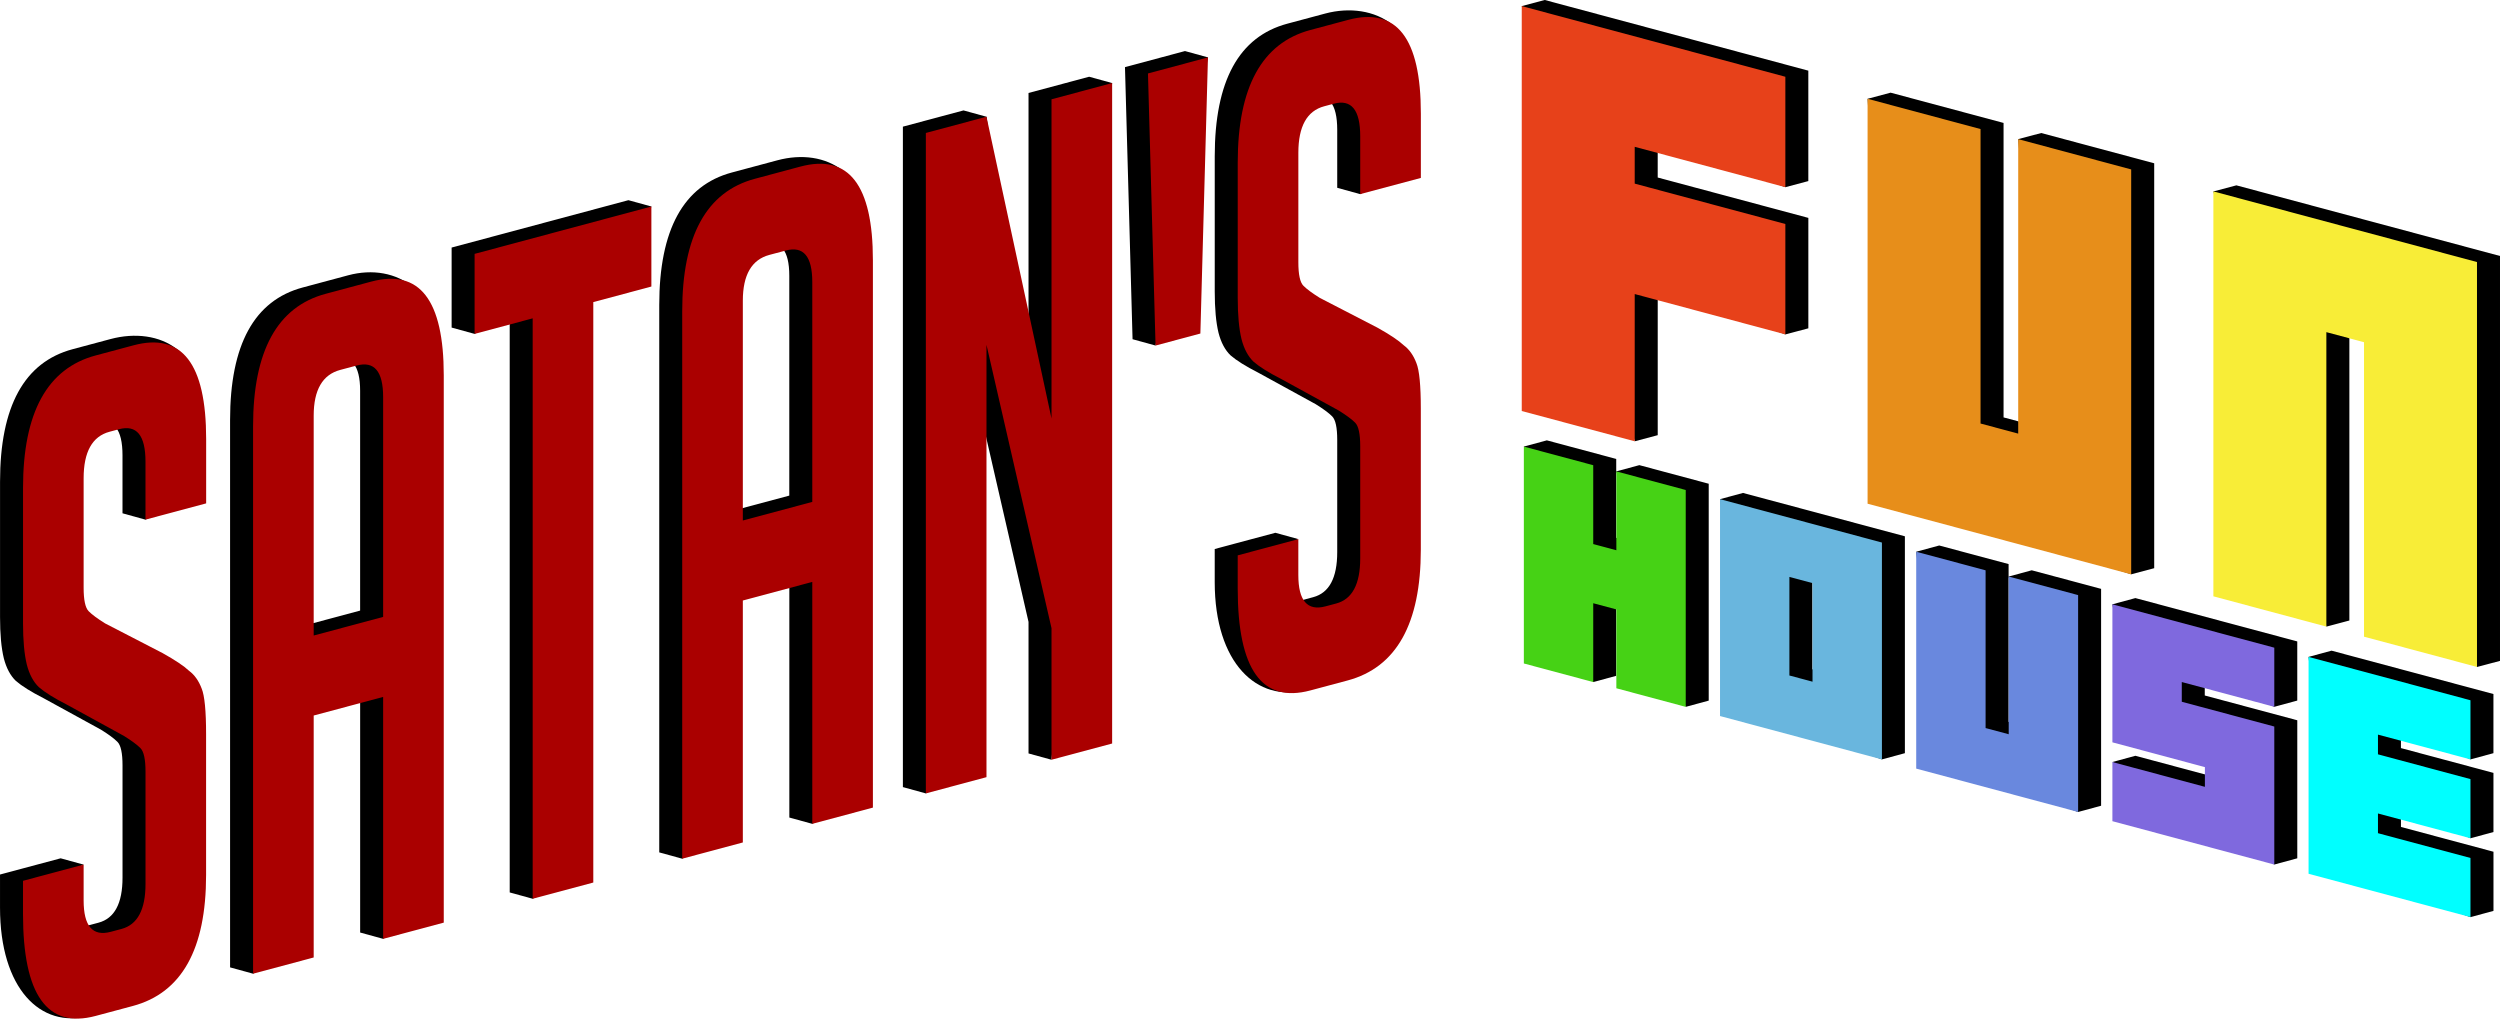
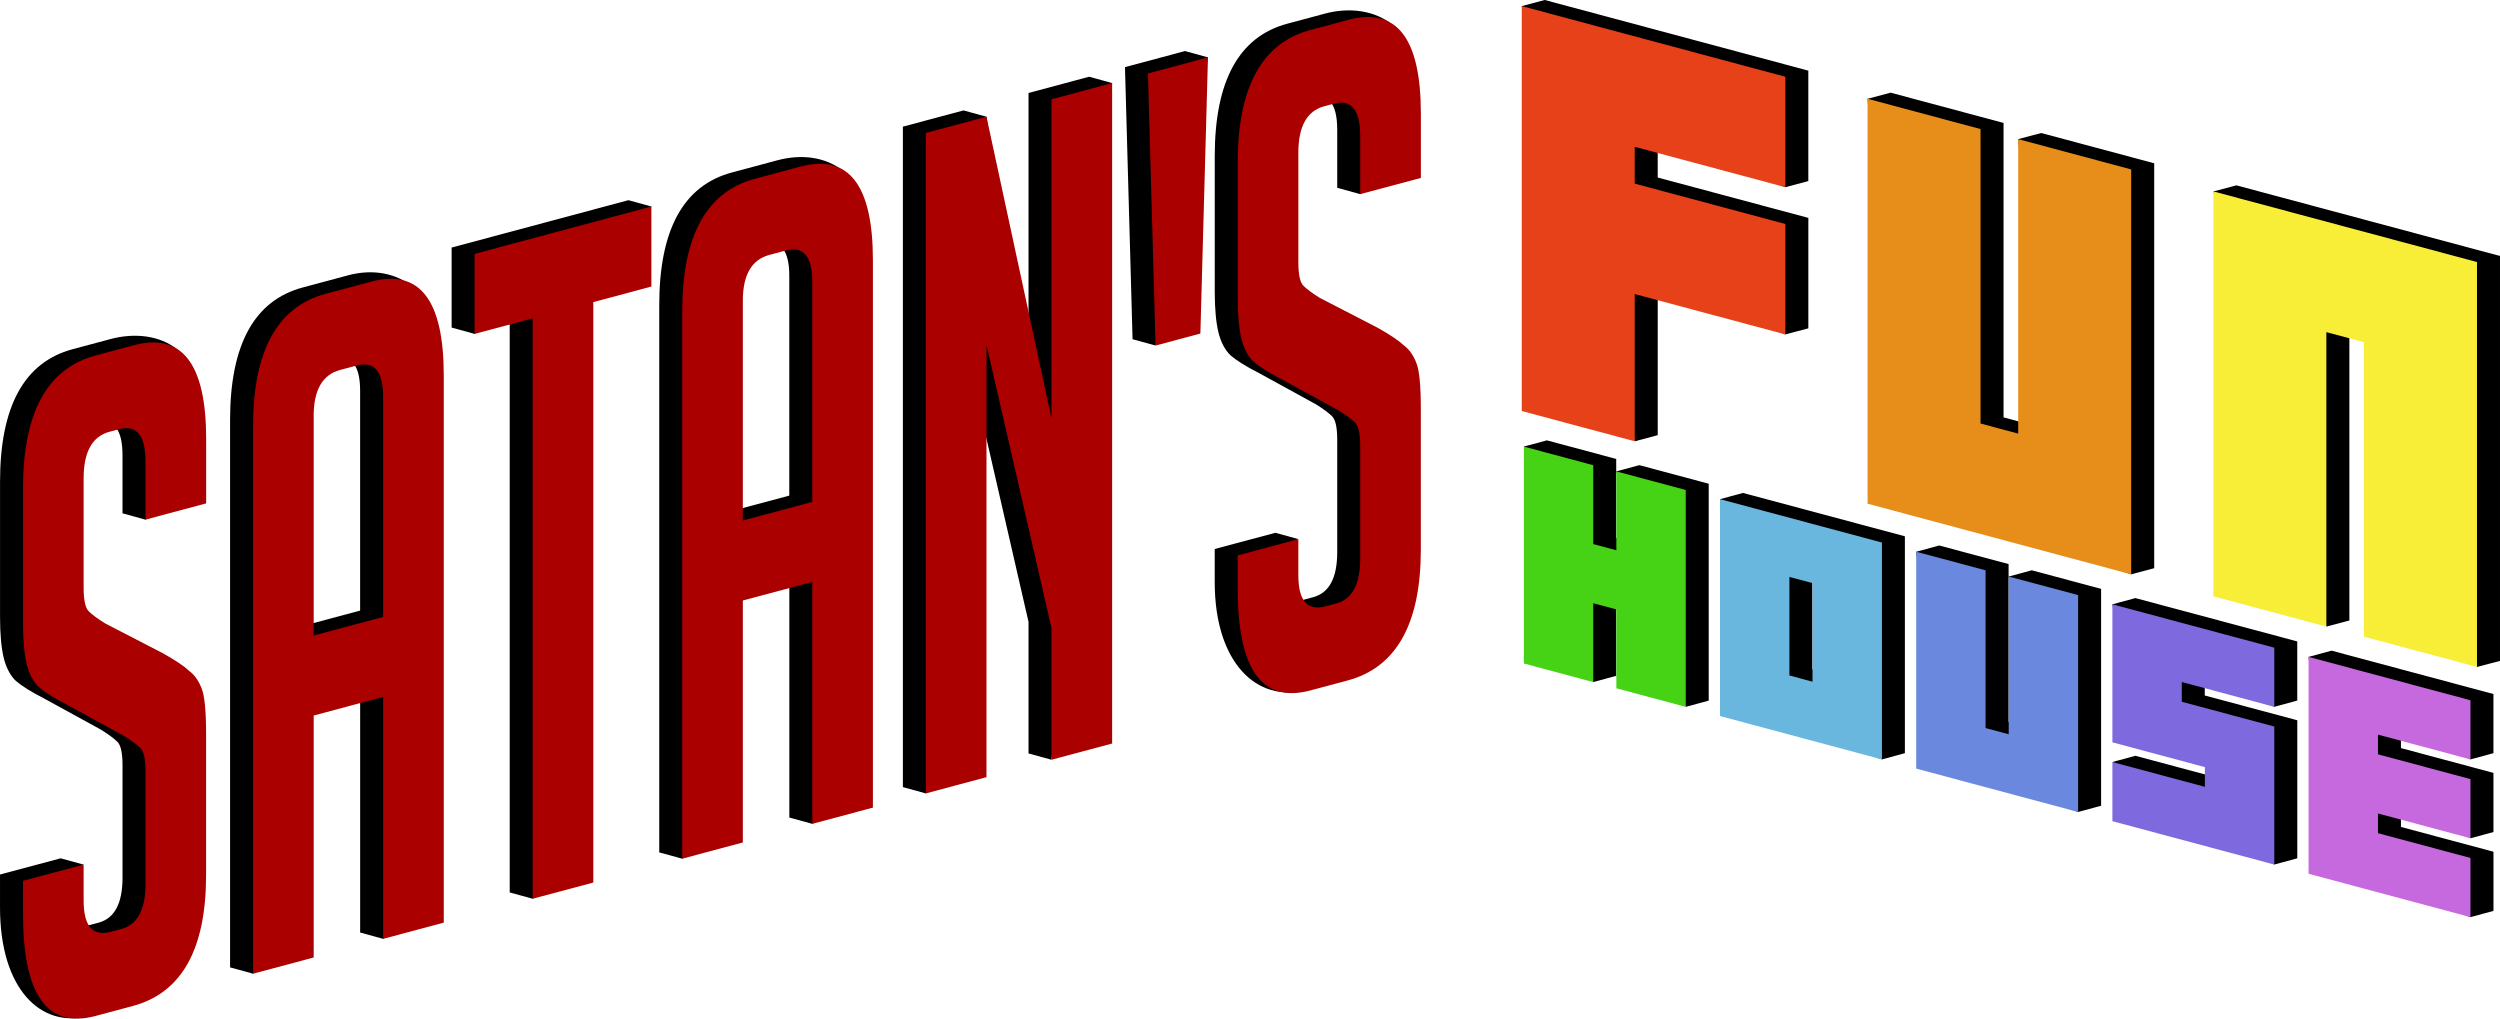
- <svg xmlns="http://www.w3.org/2000/svg" id="svg5803" version="1.1" viewBox="0 0 115.055 46.877" height="46.877mm" width="115.055mm">
+ <svg xmlns="http://www.w3.org/2000/svg" width="115.055mm" height="46.877mm" viewBox="0 0 115.055 46.877" version="1.1" id="svg5803">
  <defs id="defs5797" />
-   <g transform="translate(-0.6422645,-210.3093)" style="display:inline" id="layer1">
-     <path d="m 71.735,210.309 -1.058,0.281 5.199,20.028 1.058,-0.281 v -6.776 l 5.874,2.139 1.058,-0.281 v -5.082 l -6.933,-1.858 v -1.694 l 5.874,2.139 1.058,-0.281 v -5.082 z" style="font-style:normal;font-variant:normal;font-weight:normal;font-stretch:normal;font-size:23.989px;line-height:1.25;font-family:'04b_19';-inkscape-font-specification:'04b_19';letter-spacing:2.007px;word-spacing:0px;fill:#000000;fill-opacity:1;stroke:none;stroke-width:0.581" id="path11825" />
-     <path d="m 94.583,216.431 -1.058,0.281 1.058,13.271 -1.733,-0.464 v -13.552 l -5.199,-1.393 -1.058,0.281 1.058,18.353 11.074,3.532 1.058,-0.281 v -18.635 z" style="font-style:normal;font-variant:normal;font-weight:normal;font-stretch:normal;font-size:23.989px;line-height:1.25;font-family:'04b_19';-inkscape-font-specification:'04b_19';letter-spacing:2.007px;word-spacing:0px;fill:#000000;fill-opacity:1;stroke:none;stroke-width:0.581" id="path11827" />
-     <path d="m 108.765,238.866 v -13.552 l 1.733,0.464 4.141,15.227 1.058,-0.281 v -18.634 l -12.132,-3.251 -1.058,0.281 5.199,20.028 z" style="font-style:normal;font-variant:normal;font-weight:normal;font-stretch:normal;font-size:23.989px;line-height:1.25;font-family:'04b_19';-inkscape-font-specification:'04b_19';letter-spacing:2.007px;word-spacing:0px;fill:#000000;fill-opacity:1;stroke:none;stroke-width:0.581" id="path11829" />
-     <path d="m 76.088,231.716 -1.058,0.287 1.058,3.342 -1.064,-0.285 v -3.629 l -3.193,-0.856 -1.058,0.287 3.193,10.837 1.058,-0.287 v -3.629 l 1.064,0.285 2.135,4.772 1.058,-0.287 v -9.981 z" style="font-style:normal;font-variant:normal;font-weight:normal;font-stretch:normal;font-size:13.758px;line-height:1.25;font-family:'04b_19';-inkscape-font-specification:'04b_19';letter-spacing:0.463px;word-spacing:0px;fill:#000000;fill-opacity:1;stroke:none;stroke-width:0.287" id="path11832" />
-     <path d="m 80.859,232.995 -1.058,0.287 1.058,9.694 6.392,2.283 1.058,-0.287 v -9.981 z m 4.257,8.4 -1.064,-0.285 v -4.537 l 1.064,0.285 z" style="font-style:normal;font-variant:normal;font-weight:normal;font-stretch:normal;font-size:13.758px;line-height:1.25;font-family:'04b_19';-inkscape-font-specification:'04b_19';letter-spacing:0.463px;word-spacing:0px;fill:#000000;fill-opacity:1;stroke:none;stroke-width:0.287" id="path11834" />
-     <path d="m 94.146,236.555 -1.058,0.287 1.058,6.972 -1.064,-0.285 v -7.259 l -3.193,-0.856 -1.058,0.287 1.058,9.694 6.392,2.283 1.058,-0.287 v -9.981 z" style="font-style:normal;font-variant:normal;font-weight:normal;font-stretch:normal;font-size:13.758px;line-height:1.25;font-family:'04b_19';-inkscape-font-specification:'04b_19';letter-spacing:0.463px;word-spacing:0px;fill:#000000;fill-opacity:1;stroke:none;stroke-width:0.287" id="path11836" />
-     <path d="m 98.917,237.834 -1.058,0.287 1.058,6.064 4.257,1.141 v 0.907 l -4.257,-1.141 -1.058,0.287 7.451,4.718 1.058,-0.287 v -6.352 l -4.258,-1.141 v -0.907 l 3.199,1.428 1.058,-0.287 v -2.722 z" style="font-style:normal;font-variant:normal;font-weight:normal;font-stretch:normal;font-size:13.758px;line-height:1.25;font-family:'04b_19';-inkscape-font-specification:'04b_19';letter-spacing:0.463px;word-spacing:0px;fill:#000000;fill-opacity:1;stroke:none;stroke-width:0.287" id="path11838" />
-     <path d="m 115.397,252.23 v -2.722 l -4.258,-1.141 v -0.907 l 3.199,1.428 1.058,-0.287 v -2.722 l -4.258,-1.141 v -0.907 l 3.199,1.428 1.058,-0.287 v -2.722 l -7.451,-1.996 -1.058,0.287 1.058,9.694 6.392,2.283 z" style="font-style:normal;font-variant:normal;font-weight:normal;font-stretch:normal;font-size:13.758px;line-height:1.25;font-family:'04b_19';-inkscape-font-specification:'04b_19';letter-spacing:0.463px;word-spacing:0px;fill:#000000;fill-opacity:1;stroke:none;stroke-width:0.287" id="path11840" />
-     <path d="m 6.28,233.932 v -2.667 c 0,-1.214 -0.407,-1.711 -1.22,-1.493 l -0.436,0.117 c -0.794,0.213 -1.191,0.926 -1.191,2.14 v 5.038 c 0,0.564 0.077,0.925 0.232,1.081 0.155,0.156 0.407,0.343 0.756,0.56 l 2.644,1.366 c 0.581,0.324 0.988,0.596 1.22,0.816 0.252,0.187 0.446,0.459 0.581,0.818 0.136,0.331 0.203,1.032 0.203,2.104 v 6.477 c 0,3.415 -0.371,5.713 -2.618,6.315 l -1.714,0.459 c -2.228,0.597 -4.094,-1.257 -4.094,-4.982 v -1.524 l 2.79,-0.747 1.058,0.291 -1.058,0.535 v 0.826 c 0,1.185 0.417,1.666 1.25,1.443 l 0.494,-0.132 c 0.736,-0.197 1.104,-0.889 1.104,-2.074 v -5.165 c 0,-0.564 -0.077,-0.925 -0.232,-1.081 -0.155,-0.156 -0.407,-0.343 -0.756,-0.56 l -2.644,-1.45 c -0.581,-0.296 -1.007,-0.563 -1.279,-0.8 -0.252,-0.243 -0.436,-0.589 -0.552,-1.037 -0.116,-0.477 -0.174,-1.11 -0.174,-1.901 v -6.223 c 0,-3.471 1.114,-5.505 3.342,-6.102 l 1.744,-0.467 c 2.228,-0.597 4.614,0.537 3.97,3.948 l -0.628,3.327 -1.731,1.038 z" style="font-style:normal;font-variant:normal;font-weight:normal;font-stretch:normal;font-size:medium;line-height:1.25;font-family:BigNoodleTitling;-inkscape-font-specification:BigNoodleTitling;letter-spacing:0px;word-spacing:0px;fill:#000000;fill-opacity:1;stroke:none;stroke-width:0.877" id="path11843" />
-     <path d="m 14.02,254.083 -1.731,1.038 -1.058,-0.291 v -25.188 c 0,-3.471 1.114,-5.505 3.342,-6.102 l 2.092,-0.561 c 2.228,-0.597 4.414,0.727 4.284,4.196 l -0.943,25.304 -1.731,1.038 -1.058,-0.291 v -11.134 l -3.196,0.856 z m 3.196,-15.673 v -10.118 c 0,-1.185 -0.407,-1.669 -1.22,-1.451 l -0.756,0.202 c -0.814,0.218 -1.22,0.92 -1.22,2.105 v 10.118 z" style="font-style:normal;font-variant:normal;font-weight:normal;font-stretch:normal;font-size:medium;line-height:1.25;font-family:BigNoodleTitling;-inkscape-font-specification:BigNoodleTitling;letter-spacing:0px;word-spacing:0px;fill:#000000;fill-opacity:1;stroke:none;stroke-width:0.877" id="path11845" />
-     <path d="m 26.889,223.922 v 26.712 l -1.731,1.038 -1.058,-0.291 v -26.712 l -1.615,1.007 -1.058,-0.291 v -3.683 l 8.136,-2.18 1.058,0.291 -1.058,3.392 z" style="font-style:normal;font-variant:normal;font-weight:normal;font-stretch:normal;font-size:medium;line-height:1.25;font-family:BigNoodleTitling;-inkscape-font-specification:BigNoodleTitling;letter-spacing:0px;word-spacing:0px;fill:#000000;fill-opacity:1;stroke:none;stroke-width:0.877" id="path11847" />
-     <path d="m 33.771,248.791 -1.731,1.038 -1.058,-0.291 v -25.188 c 0,-3.471 1.114,-5.505 3.342,-6.102 l 2.092,-0.561 c 2.228,-0.597 4.431,0.562 4.301,4.031 l -0.959,25.469 -1.731,1.038 -1.058,-0.291 v -11.134 l -3.196,0.856 z m 3.196,-15.673 v -10.118 c 0,-1.185 -0.407,-1.669 -1.22,-1.451 l -0.756,0.202 c -0.814,0.218 -1.22,0.92 -1.22,2.105 v 10.118 z" style="font-style:normal;font-variant:normal;font-weight:normal;font-stretch:normal;font-size:medium;line-height:1.25;font-family:BigNoodleTitling;-inkscape-font-specification:BigNoodleTitling;letter-spacing:0px;word-spacing:0px;fill:#000000;fill-opacity:1;stroke:none;stroke-width:0.877" id="path11849" />
-     <path d="m 47.977,229.278 v -14.69 l 2.79,-0.747 1.058,0.291 -2.79,31.143 -1.058,-0.291 v -6.054 l -2.993,-13.041 v 19.897 l -1.731,1.038 -1.058,-0.291 v -30.395 l 2.79,-0.747 1.058,0.291 z" style="font-style:normal;font-variant:normal;font-weight:normal;font-stretch:normal;font-size:medium;line-height:1.25;font-family:BigNoodleTitling;-inkscape-font-specification:BigNoodleTitling;letter-spacing:0px;word-spacing:0px;fill:#000000;fill-opacity:1;stroke:none;stroke-width:0.877" id="path11851" />
-     <path d="m 52.416,213.399 2.761,-0.74 1.058,0.291 -2.412,13.262 -1.058,-0.291 z" style="font-style:normal;font-variant:normal;font-weight:normal;font-stretch:normal;font-size:medium;line-height:1.25;font-family:BigNoodleTitling;-inkscape-font-specification:BigNoodleTitling;letter-spacing:0px;word-spacing:0px;fill:#000000;fill-opacity:1;stroke:none;stroke-width:0.877" id="path11853" />
-     <path d="m 62.184,218.952 v -2.667 c 0,-1.214 -0.407,-1.711 -1.22,-1.493 l -0.436,0.117 c -0.794,0.213 -1.191,0.926 -1.191,2.14 v 5.038 c 0,0.564 0.077,0.925 0.232,1.081 0.155,0.156 0.407,0.343 0.756,0.56 l 2.644,1.366 c 0.581,0.324 0.988,0.596 1.22,0.816 0.252,0.187 0.446,0.459 0.581,0.818 0.136,0.331 0.203,1.032 0.203,2.104 v 6.477 c 0,3.415 -0.282,5.692 -2.529,6.294 l -1.714,0.459 C 58.502,242.658 56.546,240.825 56.546,237.1 v -1.524 l 2.79,-0.747 1.058,0.291 -1.058,0.535 v 0.826 c 0,1.185 0.417,1.666 1.25,1.443 l 0.494,-0.132 c 0.736,-0.197 1.104,-0.889 1.104,-2.074 v -5.165 c 0,-0.564 -0.077,-0.925 -0.232,-1.081 -0.155,-0.156 -0.407,-0.343 -0.756,-0.56 l -2.644,-1.45 c -0.581,-0.296 -1.007,-0.563 -1.279,-0.8 -0.252,-0.243 -0.436,-0.589 -0.552,-1.037 -0.116,-0.477 -0.174,-1.11 -0.174,-1.901 v -6.223 c 0,-3.471 1.114,-5.505 3.342,-6.102 l 1.744,-0.467 c 2.228,-0.597 4.683,0.628 3.997,4.031 l -0.655,3.244 -1.731,1.038 z" style="font-style:normal;font-variant:normal;font-weight:normal;font-stretch:normal;font-size:medium;line-height:1.25;font-family:BigNoodleTitling;-inkscape-font-specification:BigNoodleTitling;letter-spacing:0px;word-spacing:0px;fill:#000000;fill-opacity:1;stroke:none;stroke-width:0.877" id="path11855" />
-     <path d="m 70.676,210.59 v 18.635 l 5.199,1.393 v -6.776 l 6.933,1.858 v -5.082 l -6.933,-1.858 v -1.694 l 6.933,1.858 v -5.082 z" style="font-style:normal;font-variant:normal;font-weight:normal;font-stretch:normal;font-size:23.989px;line-height:1.25;font-family:'04b_19';-inkscape-font-specification:'04b_19';letter-spacing:2.007px;word-spacing:0px;fill:#e7411a;fill-opacity:1;stroke:none;stroke-width:0.581" id="path11858" />
-     <path d="m 93.524,216.713 v 13.552 l -1.733,-0.464 v -13.552 l -5.199,-1.393 v 18.635 l 12.132,3.251 v -18.635 z" style="font-style:normal;font-variant:normal;font-weight:normal;font-stretch:normal;font-size:23.989px;line-height:1.25;font-family:'04b_19';-inkscape-font-specification:'04b_19';letter-spacing:2.007px;word-spacing:0px;fill:#e78e1a;fill-opacity:1;stroke:none;stroke-width:0.581" id="path11860" />
-     <path d="m 107.706,239.147 v -13.552 l 1.733,0.464 v 13.552 l 5.199,1.393 v -18.635 l -12.132,-3.251 v 18.635 z" style="font-style:normal;font-variant:normal;font-weight:normal;font-stretch:normal;font-size:23.989px;line-height:1.25;font-family:'04b_19';-inkscape-font-specification:'04b_19';letter-spacing:2.007px;word-spacing:0px;fill:#f8ed37;fill-opacity:1;stroke:none;stroke-width:0.581" id="path11862" />
-     <path d="m 75.03,232.004 v 3.629 l -1.064,-0.285 v -3.629 l -3.193,-0.856 v 9.981 l 3.193,0.856 v -3.629 l 1.064,0.285 v 3.629 l 3.193,0.856 v -9.981 z" style="font-style:normal;font-variant:normal;font-weight:normal;font-stretch:normal;font-size:13.758px;line-height:1.25;font-family:'04b_19';-inkscape-font-specification:'04b_19';letter-spacing:0.463px;word-spacing:0px;fill:#46d215;fill-opacity:1;stroke:none;stroke-width:0.287" id="path11865" />
-     <path d="m 79.801,233.282 v 9.981 l 7.451,1.996 v -9.981 z m 4.257,8.4 -1.064,-0.285 v -4.537 l 1.064,0.285 z" style="font-style:normal;font-variant:normal;font-weight:normal;font-stretch:normal;font-size:13.758px;line-height:1.25;font-family:'04b_19';-inkscape-font-specification:'04b_19';letter-spacing:0.463px;word-spacing:0px;fill:#69b6de;fill-opacity:1;stroke:none;stroke-width:0.287" id="path11867" />
-     <path d="m 93.087,236.842 v 7.259 l -1.064,-0.285 v -7.259 l -3.193,-0.856 v 9.981 l 7.451,1.996 v -9.981 z" style="font-style:normal;font-variant:normal;font-weight:normal;font-stretch:normal;font-size:13.758px;line-height:1.25;font-family:'04b_19';-inkscape-font-specification:'04b_19';letter-spacing:0.463px;word-spacing:0px;fill:#6988de;fill-opacity:1;stroke:none;stroke-width:0.287" id="path11869" />
-     <path d="m 97.859,238.121 v 6.352 l 4.257,1.141 v 0.907 l -4.257,-1.141 v 2.722 l 7.451,1.996 v -6.352 l -4.258,-1.141 v -0.907 l 4.258,1.141 v -2.722 z" style="font-style:normal;font-variant:normal;font-weight:normal;font-stretch:normal;font-size:13.758px;line-height:1.25;font-family:'04b_19';-inkscape-font-specification:'04b_19';letter-spacing:0.463px;word-spacing:0px;fill:#7f69de;fill-opacity:1;stroke:none;stroke-width:0.287" id="path11871" />
-     <path d="m 114.338,252.517 v -2.722 l -4.257,-1.141 v -0.907 l 4.257,1.141 v -2.722 l -4.257,-1.141 v -0.907 l 4.257,1.141 v -2.722 l -7.451,-1.996 v 9.981 z" style="font-style:normal;font-variant:normal;font-weight:normal;font-stretch:normal;font-size:13.758px;line-height:1.25;font-family:'04b_19';-inkscape-font-specification:'04b_19';letter-spacing:0.463px;word-spacing:0px;fill:#00ffff;fill-opacity:1;stroke:none;stroke-width:0.287" id="path11873" />
-     <path d="m 7.338,234.223 v -2.667 q 0,-1.82 -1.22,-1.493 l -0.436,0.117 q -1.191,0.319 -1.191,2.14 v 5.038 q 0,0.847 0.232,1.081 0.232,0.234 0.756,0.56 l 2.644,1.366 q 0.872,0.486 1.22,0.816 0.378,0.28 0.581,0.818 0.203,0.496 0.203,2.104 v 6.477 q 0,5.122 -3.371,6.026 l -1.714,0.459 Q 1.701,257.958 1.701,252.37 v -1.524 l 2.79,-0.747 v 1.651 q 0,1.778 1.25,1.443 l 0.494,-0.132 q 1.104,-0.296 1.104,-2.074 V 245.822 q 0,-0.847 -0.232,-1.081 -0.232,-0.234 -0.756,-0.56 l -2.644,-1.45 q -0.872,-0.444 -1.279,-0.8 -0.378,-0.364 -0.552,-1.037 -0.174,-0.715 -0.174,-1.901 v -6.223 q 0,-5.207 3.342,-6.102 l 1.744,-0.467 q 3.342,-0.895 3.342,4.312 v 2.963 z" style="font-style:normal;font-variant:normal;font-weight:normal;font-stretch:normal;font-size:medium;line-height:1.25;font-family:BigNoodleTitling;-inkscape-font-specification:BigNoodleTitling;letter-spacing:0px;word-spacing:0px;fill:#aa0000;fill-opacity:1;stroke:none;stroke-width:0.877" id="path11876" />
-     <path d="m 15.079,254.374 -2.79,0.747 v -25.188 q 0,-5.207 3.342,-6.102 l 2.092,-0.561 q 3.342,-0.895 3.342,4.312 v 25.188 l -2.79,0.747 v -11.134 l -3.196,0.856 z m 3.196,-15.673 v -10.118 q 0,-1.778 -1.22,-1.451 l -0.756,0.202 q -1.22,0.327 -1.22,2.105 v 10.118 z" style="font-style:normal;font-variant:normal;font-weight:normal;font-stretch:normal;font-size:medium;line-height:1.25;font-family:BigNoodleTitling;-inkscape-font-specification:BigNoodleTitling;letter-spacing:0px;word-spacing:0px;fill:#aa0000;fill-opacity:1;stroke:none;stroke-width:0.877" id="path11878" />
-     <path d="m 27.947,224.213 v 26.712 l -2.79,0.747 v -26.712 l -2.673,0.716 v -3.683 l 8.136,-2.18 v 3.683 z" style="font-style:normal;font-variant:normal;font-weight:normal;font-stretch:normal;font-size:medium;line-height:1.25;font-family:BigNoodleTitling;-inkscape-font-specification:BigNoodleTitling;letter-spacing:0px;word-spacing:0px;fill:#aa0000;fill-opacity:1;stroke:none;stroke-width:0.877" id="path11880" />
-     <path d="m 34.829,249.081 -2.79,0.747 v -25.188 q 0,-5.207 3.342,-6.102 l 2.092,-0.561 q 3.342,-0.895 3.342,4.312 v 25.188 l -2.79,0.747 v -11.134 l -3.196,0.856 z m 3.196,-15.673 v -10.118 q 0,-1.778 -1.22,-1.451 l -0.756,0.202 q -1.22,0.327 -1.22,2.105 v 10.118 z" style="font-style:normal;font-variant:normal;font-weight:normal;font-stretch:normal;font-size:medium;line-height:1.25;font-family:BigNoodleTitling;-inkscape-font-specification:BigNoodleTitling;letter-spacing:0px;word-spacing:0px;fill:#aa0000;fill-opacity:1;stroke:none;stroke-width:0.877" id="path11882" />
-     <path d="m 49.035,229.569 v -14.69 l 2.79,-0.747 v 30.395 l -2.79,0.747 v -6.054 l -2.993,-13.041 v 19.897 l -2.79,0.747 v -30.395 l 2.79,-0.747 z" style="font-style:normal;font-variant:normal;font-weight:normal;font-stretch:normal;font-size:medium;line-height:1.25;font-family:BigNoodleTitling;-inkscape-font-specification:BigNoodleTitling;letter-spacing:0px;word-spacing:0px;fill:#aa0000;fill-opacity:1;stroke:none;stroke-width:0.877" id="path11884" />
-     <path d="m 53.474,213.69 2.761,-0.74 -0.349,12.709 -2.063,0.553 z" style="font-style:normal;font-variant:normal;font-weight:normal;font-stretch:normal;font-size:medium;line-height:1.25;font-family:BigNoodleTitling;-inkscape-font-specification:BigNoodleTitling;letter-spacing:0px;word-spacing:0px;fill:#aa0000;fill-opacity:1;stroke:none;stroke-width:0.877" id="path11886" />
-     <path d="m 63.242,219.243 v -2.667 q 0,-1.82 -1.22,-1.493 l -0.436,0.117 q -1.191,0.319 -1.191,2.14 v 5.038 q 0,0.847 0.232,1.081 0.232,0.234 0.756,0.56 l 2.644,1.366 q 0.872,0.486 1.22,0.816 0.378,0.28 0.581,0.818 0.203,0.496 0.203,2.104 v 6.477 q 0,5.122 -3.371,6.026 l -1.714,0.459 q -3.342,0.895 -3.342,-4.693 v -1.524 l 2.79,-0.747 v 1.651 q 0,1.778 1.25,1.443 l 0.494,-0.132 q 1.104,-0.296 1.104,-2.074 v -5.165 q 0,-0.847 -0.232,-1.081 -0.232,-0.234 -0.756,-0.56 l -2.644,-1.45 q -0.872,-0.444 -1.279,-0.8 -0.378,-0.364 -0.552,-1.037 -0.174,-0.715 -0.174,-1.901 v -6.223 q 0,-5.207 3.342,-6.102 l 1.744,-0.467 q 3.342,-0.895 3.342,4.312 v 2.963 z" style="font-style:normal;font-variant:normal;font-weight:normal;font-stretch:normal;font-size:medium;line-height:1.25;font-family:BigNoodleTitling;-inkscape-font-specification:BigNoodleTitling;letter-spacing:0px;word-spacing:0px;fill:#aa0000;fill-opacity:1;stroke:none;stroke-width:0.877" id="path11888" />
+   <g id="layer1" style="display:inline" transform="translate(-0.6422645,-210.3093)">
+     <path id="path11825" style="font-style:normal;font-variant:normal;font-weight:normal;font-stretch:normal;font-size:23.989px;line-height:1.25;font-family:'04b_19';-inkscape-font-specification:'04b_19';letter-spacing:2.007px;word-spacing:0px;fill:#000000;fill-opacity:1;stroke:none;stroke-width:0.581" d="m 71.735,210.309 -1.058,0.281 5.199,20.028 1.058,-0.281 v -6.776 l 5.874,2.139 1.058,-0.281 v -5.082 l -6.933,-1.858 v -1.694 l 5.874,2.139 1.058,-0.281 v -5.082 z" />
+     <path id="path11827" style="font-style:normal;font-variant:normal;font-weight:normal;font-stretch:normal;font-size:23.989px;line-height:1.25;font-family:'04b_19';-inkscape-font-specification:'04b_19';letter-spacing:2.007px;word-spacing:0px;fill:#000000;fill-opacity:1;stroke:none;stroke-width:0.581" d="m 94.583,216.431 -1.058,0.281 1.058,13.271 -1.733,-0.464 v -13.552 l -5.199,-1.393 -1.058,0.281 1.058,18.353 11.074,3.532 1.058,-0.281 v -18.635 z" />
+     <path id="path11829" style="font-style:normal;font-variant:normal;font-weight:normal;font-stretch:normal;font-size:23.989px;line-height:1.25;font-family:'04b_19';-inkscape-font-specification:'04b_19';letter-spacing:2.007px;word-spacing:0px;fill:#000000;fill-opacity:1;stroke:none;stroke-width:0.581" d="m 108.765,238.866 v -13.552 l 1.733,0.464 4.141,15.227 1.058,-0.281 v -18.634 l -12.132,-3.251 -1.058,0.281 5.199,20.028 z" />
+     <path id="path11832" style="font-style:normal;font-variant:normal;font-weight:normal;font-stretch:normal;font-size:13.758px;line-height:1.25;font-family:'04b_19';-inkscape-font-specification:'04b_19';letter-spacing:0.463px;word-spacing:0px;fill:#000000;fill-opacity:1;stroke:none;stroke-width:0.287" d="m 76.088,231.716 -1.058,0.287 1.058,3.342 -1.064,-0.285 v -3.629 l -3.193,-0.856 -1.058,0.287 3.193,10.837 1.058,-0.287 v -3.629 l 1.064,0.285 2.135,4.772 1.058,-0.287 v -9.981 z" />
+     <path id="path11834" style="font-style:normal;font-variant:normal;font-weight:normal;font-stretch:normal;font-size:13.758px;line-height:1.25;font-family:'04b_19';-inkscape-font-specification:'04b_19';letter-spacing:0.463px;word-spacing:0px;fill:#000000;fill-opacity:1;stroke:none;stroke-width:0.287" d="m 80.859,232.995 -1.058,0.287 1.058,9.694 6.392,2.283 1.058,-0.287 v -9.981 z m 4.257,8.4 -1.064,-0.285 v -4.537 l 1.064,0.285 z" />
+     <path id="path11836" style="font-style:normal;font-variant:normal;font-weight:normal;font-stretch:normal;font-size:13.758px;line-height:1.25;font-family:'04b_19';-inkscape-font-specification:'04b_19';letter-spacing:0.463px;word-spacing:0px;fill:#000000;fill-opacity:1;stroke:none;stroke-width:0.287" d="m 94.146,236.555 -1.058,0.287 1.058,6.972 -1.064,-0.285 v -7.259 l -3.193,-0.856 -1.058,0.287 1.058,9.694 6.392,2.283 1.058,-0.287 v -9.981 z" />
+     <path id="path11838" style="font-style:normal;font-variant:normal;font-weight:normal;font-stretch:normal;font-size:13.758px;line-height:1.25;font-family:'04b_19';-inkscape-font-specification:'04b_19';letter-spacing:0.463px;word-spacing:0px;fill:#000000;fill-opacity:1;stroke:none;stroke-width:0.287" d="m 98.917,237.834 -1.058,0.287 1.058,6.064 4.257,1.141 v 0.907 l -4.257,-1.141 -1.058,0.287 7.451,4.718 1.058,-0.287 v -6.352 l -4.258,-1.141 v -0.907 l 3.199,1.428 1.058,-0.287 v -2.722 z" />
+     <path id="path11840" style="font-style:normal;font-variant:normal;font-weight:normal;font-stretch:normal;font-size:13.758px;line-height:1.25;font-family:'04b_19';-inkscape-font-specification:'04b_19';letter-spacing:0.463px;word-spacing:0px;fill:#000000;fill-opacity:1;stroke:none;stroke-width:0.287" d="m 115.397,252.23 v -2.722 l -4.258,-1.141 v -0.907 l 3.199,1.428 1.058,-0.287 v -2.722 l -4.258,-1.141 v -0.907 l 3.199,1.428 1.058,-0.287 v -2.722 l -7.451,-1.996 -1.058,0.287 1.058,9.694 6.392,2.283 z" />
+     <path id="path11843" style="font-style:normal;font-variant:normal;font-weight:normal;font-stretch:normal;font-size:medium;line-height:1.25;font-family:BigNoodleTitling;-inkscape-font-specification:BigNoodleTitling;letter-spacing:0px;word-spacing:0px;fill:#000000;fill-opacity:1;stroke:none;stroke-width:0.877" d="m 6.28,233.932 v -2.667 c 0,-1.214 -0.407,-1.711 -1.22,-1.493 l -0.436,0.117 c -0.794,0.213 -1.191,0.926 -1.191,2.14 v 5.038 c 0,0.564 0.077,0.925 0.232,1.081 0.155,0.156 0.407,0.343 0.756,0.56 l 2.644,1.366 c 0.581,0.324 0.988,0.596 1.22,0.816 0.252,0.187 0.446,0.459 0.581,0.818 0.136,0.331 0.203,1.032 0.203,2.104 v 6.477 c 0,3.415 -0.371,5.713 -2.618,6.315 l -1.714,0.459 c -2.228,0.597 -4.094,-1.257 -4.094,-4.982 v -1.524 l 2.79,-0.747 1.058,0.291 -1.058,0.535 v 0.826 c 0,1.185 0.417,1.666 1.25,1.443 l 0.494,-0.132 c 0.736,-0.197 1.104,-0.889 1.104,-2.074 v -5.165 c 0,-0.564 -0.077,-0.925 -0.232,-1.081 -0.155,-0.156 -0.407,-0.343 -0.756,-0.56 l -2.644,-1.45 c -0.581,-0.296 -1.007,-0.563 -1.279,-0.8 -0.252,-0.243 -0.436,-0.589 -0.552,-1.037 -0.116,-0.477 -0.174,-1.11 -0.174,-1.901 v -6.223 c 0,-3.471 1.114,-5.505 3.342,-6.102 l 1.744,-0.467 c 2.228,-0.597 4.614,0.537 3.97,3.948 l -0.628,3.327 -1.731,1.038 z" />
+     <path id="path11845" style="font-style:normal;font-variant:normal;font-weight:normal;font-stretch:normal;font-size:medium;line-height:1.25;font-family:BigNoodleTitling;-inkscape-font-specification:BigNoodleTitling;letter-spacing:0px;word-spacing:0px;fill:#000000;fill-opacity:1;stroke:none;stroke-width:0.877" d="m 14.02,254.083 -1.731,1.038 -1.058,-0.291 v -25.188 c 0,-3.471 1.114,-5.505 3.342,-6.102 l 2.092,-0.561 c 2.228,-0.597 4.414,0.727 4.284,4.196 l -0.943,25.304 -1.731,1.038 -1.058,-0.291 v -11.134 l -3.196,0.856 z m 3.196,-15.673 v -10.118 c 0,-1.185 -0.407,-1.669 -1.22,-1.451 l -0.756,0.202 c -0.814,0.218 -1.22,0.92 -1.22,2.105 v 10.118 z" />
+     <path id="path11847" style="font-style:normal;font-variant:normal;font-weight:normal;font-stretch:normal;font-size:medium;line-height:1.25;font-family:BigNoodleTitling;-inkscape-font-specification:BigNoodleTitling;letter-spacing:0px;word-spacing:0px;fill:#000000;fill-opacity:1;stroke:none;stroke-width:0.877" d="m 26.889,223.922 v 26.712 l -1.731,1.038 -1.058,-0.291 v -26.712 l -1.615,1.007 -1.058,-0.291 v -3.683 l 8.136,-2.18 1.058,0.291 -1.058,3.392 z" />
+     <path id="path11849" style="font-style:normal;font-variant:normal;font-weight:normal;font-stretch:normal;font-size:medium;line-height:1.25;font-family:BigNoodleTitling;-inkscape-font-specification:BigNoodleTitling;letter-spacing:0px;word-spacing:0px;fill:#000000;fill-opacity:1;stroke:none;stroke-width:0.877" d="m 33.771,248.791 -1.731,1.038 -1.058,-0.291 v -25.188 c 0,-3.471 1.114,-5.505 3.342,-6.102 l 2.092,-0.561 c 2.228,-0.597 4.431,0.562 4.301,4.031 l -0.959,25.469 -1.731,1.038 -1.058,-0.291 v -11.134 l -3.196,0.856 z m 3.196,-15.673 v -10.118 c 0,-1.185 -0.407,-1.669 -1.22,-1.451 l -0.756,0.202 c -0.814,0.218 -1.22,0.92 -1.22,2.105 v 10.118 z" />
+     <path id="path11851" style="font-style:normal;font-variant:normal;font-weight:normal;font-stretch:normal;font-size:medium;line-height:1.25;font-family:BigNoodleTitling;-inkscape-font-specification:BigNoodleTitling;letter-spacing:0px;word-spacing:0px;fill:#000000;fill-opacity:1;stroke:none;stroke-width:0.877" d="m 47.977,229.278 v -14.69 l 2.79,-0.747 1.058,0.291 -2.79,31.143 -1.058,-0.291 v -6.054 l -2.993,-13.041 v 19.897 l -1.731,1.038 -1.058,-0.291 v -30.395 l 2.79,-0.747 1.058,0.291 z" />
+     <path id="path11853" style="font-style:normal;font-variant:normal;font-weight:normal;font-stretch:normal;font-size:medium;line-height:1.25;font-family:BigNoodleTitling;-inkscape-font-specification:BigNoodleTitling;letter-spacing:0px;word-spacing:0px;fill:#000000;fill-opacity:1;stroke:none;stroke-width:0.877" d="m 52.416,213.399 2.761,-0.74 1.058,0.291 -2.412,13.262 -1.058,-0.291 z" />
+     <path id="path11855" style="font-style:normal;font-variant:normal;font-weight:normal;font-stretch:normal;font-size:medium;line-height:1.25;font-family:BigNoodleTitling;-inkscape-font-specification:BigNoodleTitling;letter-spacing:0px;word-spacing:0px;fill:#000000;fill-opacity:1;stroke:none;stroke-width:0.877" d="m 62.184,218.952 v -2.667 c 0,-1.214 -0.407,-1.711 -1.22,-1.493 l -0.436,0.117 c -0.794,0.213 -1.191,0.926 -1.191,2.14 v 5.038 c 0,0.564 0.077,0.925 0.232,1.081 0.155,0.156 0.407,0.343 0.756,0.56 l 2.644,1.366 c 0.581,0.324 0.988,0.596 1.22,0.816 0.252,0.187 0.446,0.459 0.581,0.818 0.136,0.331 0.203,1.032 0.203,2.104 v 6.477 c 0,3.415 -0.282,5.692 -2.529,6.294 l -1.714,0.459 C 58.502,242.658 56.546,240.825 56.546,237.1 v -1.524 l 2.79,-0.747 1.058,0.291 -1.058,0.535 v 0.826 c 0,1.185 0.417,1.666 1.25,1.443 l 0.494,-0.132 c 0.736,-0.197 1.104,-0.889 1.104,-2.074 v -5.165 c 0,-0.564 -0.077,-0.925 -0.232,-1.081 -0.155,-0.156 -0.407,-0.343 -0.756,-0.56 l -2.644,-1.45 c -0.581,-0.296 -1.007,-0.563 -1.279,-0.8 -0.252,-0.243 -0.436,-0.589 -0.552,-1.037 -0.116,-0.477 -0.174,-1.11 -0.174,-1.901 v -6.223 c 0,-3.471 1.114,-5.505 3.342,-6.102 l 1.744,-0.467 c 2.228,-0.597 4.683,0.628 3.997,4.031 l -0.655,3.244 -1.731,1.038 z" />
+     <path id="path11858" style="font-style:normal;font-variant:normal;font-weight:normal;font-stretch:normal;font-size:23.989px;line-height:1.25;font-family:'04b_19';-inkscape-font-specification:'04b_19';letter-spacing:2.007px;word-spacing:0px;fill:#e7411a;fill-opacity:1;stroke:none;stroke-width:0.581" d="m 70.676,210.59 v 18.635 l 5.199,1.393 v -6.776 l 6.933,1.858 v -5.082 l -6.933,-1.858 v -1.694 l 6.933,1.858 v -5.082 z" />
+     <path id="path11860" style="font-style:normal;font-variant:normal;font-weight:normal;font-stretch:normal;font-size:23.989px;line-height:1.25;font-family:'04b_19';-inkscape-font-specification:'04b_19';letter-spacing:2.007px;word-spacing:0px;fill:#e78e1a;fill-opacity:1;stroke:none;stroke-width:0.581" d="m 93.524,216.713 v 13.552 l -1.733,-0.464 v -13.552 l -5.199,-1.393 v 18.635 l 12.132,3.251 v -18.635 z" />
+     <path id="path11862" style="font-style:normal;font-variant:normal;font-weight:normal;font-stretch:normal;font-size:23.989px;line-height:1.25;font-family:'04b_19';-inkscape-font-specification:'04b_19';letter-spacing:2.007px;word-spacing:0px;fill:#f8ed37;fill-opacity:1;stroke:none;stroke-width:0.581" d="m 107.706,239.147 v -13.552 l 1.733,0.464 v 13.552 l 5.199,1.393 v -18.635 l -12.132,-3.251 v 18.635 z" />
+     <path id="path11865" style="font-style:normal;font-variant:normal;font-weight:normal;font-stretch:normal;font-size:13.758px;line-height:1.25;font-family:'04b_19';-inkscape-font-specification:'04b_19';letter-spacing:0.463px;word-spacing:0px;fill:#46d215;fill-opacity:1;stroke:none;stroke-width:0.287" d="m 75.03,232.004 v 3.629 l -1.064,-0.285 v -3.629 l -3.193,-0.856 v 9.981 l 3.193,0.856 v -3.629 l 1.064,0.285 v 3.629 l 3.193,0.856 v -9.981 z" />
+     <path id="path11867" style="font-style:normal;font-variant:normal;font-weight:normal;font-stretch:normal;font-size:13.758px;line-height:1.25;font-family:'04b_19';-inkscape-font-specification:'04b_19';letter-spacing:0.463px;word-spacing:0px;fill:#69b6de;fill-opacity:1;stroke:none;stroke-width:0.287" d="m 79.801,233.282 v 9.981 l 7.451,1.996 v -9.981 z m 4.257,8.4 -1.064,-0.285 v -4.537 l 1.064,0.285 z" />
+     <path id="path11869" style="font-style:normal;font-variant:normal;font-weight:normal;font-stretch:normal;font-size:13.758px;line-height:1.25;font-family:'04b_19';-inkscape-font-specification:'04b_19';letter-spacing:0.463px;word-spacing:0px;fill:#6988de;fill-opacity:1;stroke:none;stroke-width:0.287" d="m 93.087,236.842 v 7.259 l -1.064,-0.285 v -7.259 l -3.193,-0.856 v 9.981 l 7.451,1.996 v -9.981 z" />
+     <path id="path11871" style="font-style:normal;font-variant:normal;font-weight:normal;font-stretch:normal;font-size:13.758px;line-height:1.25;font-family:'04b_19';-inkscape-font-specification:'04b_19';letter-spacing:0.463px;word-spacing:0px;fill:#7f69de;fill-opacity:1;stroke:none;stroke-width:0.287" d="m 97.859,238.121 v 6.352 l 4.257,1.141 v 0.907 l -4.257,-1.141 v 2.722 l 7.451,1.996 v -6.352 l -4.258,-1.141 v -0.907 l 4.258,1.141 v -2.722 z" />
+     <path id="path11873" style="font-style:normal;font-variant:normal;font-weight:normal;font-stretch:normal;font-size:13.758px;line-height:1.25;font-family:'04b_19';-inkscape-font-specification:'04b_19';letter-spacing:0.463px;word-spacing:0px;fill:#c769de;fill-opacity:1;stroke:none;stroke-width:0.287" d="m 114.338,252.517 v -2.722 l -4.257,-1.141 v -0.907 l 4.257,1.141 v -2.722 l -4.257,-1.141 v -0.907 l 4.257,1.141 v -2.722 l -7.451,-1.996 v 9.981 z" />
+     <path id="path11876" style="font-style:normal;font-variant:normal;font-weight:normal;font-stretch:normal;font-size:medium;line-height:1.25;font-family:BigNoodleTitling;-inkscape-font-specification:BigNoodleTitling;letter-spacing:0px;word-spacing:0px;fill:#aa0000;fill-opacity:1;stroke:none;stroke-width:0.877" d="m 7.338,234.223 v -2.667 q 0,-1.82 -1.22,-1.493 l -0.436,0.117 q -1.191,0.319 -1.191,2.14 v 5.038 q 0,0.847 0.232,1.081 0.232,0.234 0.756,0.56 l 2.644,1.366 q 0.872,0.486 1.22,0.816 0.378,0.28 0.581,0.818 0.203,0.496 0.203,2.104 v 6.477 q 0,5.122 -3.371,6.026 l -1.714,0.459 Q 1.701,257.958 1.701,252.37 v -1.524 l 2.79,-0.747 v 1.651 q 0,1.778 1.25,1.443 l 0.494,-0.132 q 1.104,-0.296 1.104,-2.074 V 245.822 q 0,-0.847 -0.232,-1.081 -0.232,-0.234 -0.756,-0.56 l -2.644,-1.45 q -0.872,-0.444 -1.279,-0.8 -0.378,-0.364 -0.552,-1.037 -0.174,-0.715 -0.174,-1.901 v -6.223 q 0,-5.207 3.342,-6.102 l 1.744,-0.467 q 3.342,-0.895 3.342,4.312 v 2.963 z" />
+     <path id="path11878" style="font-style:normal;font-variant:normal;font-weight:normal;font-stretch:normal;font-size:medium;line-height:1.25;font-family:BigNoodleTitling;-inkscape-font-specification:BigNoodleTitling;letter-spacing:0px;word-spacing:0px;fill:#aa0000;fill-opacity:1;stroke:none;stroke-width:0.877" d="m 15.079,254.374 -2.79,0.747 v -25.188 q 0,-5.207 3.342,-6.102 l 2.092,-0.561 q 3.342,-0.895 3.342,4.312 v 25.188 l -2.79,0.747 v -11.134 l -3.196,0.856 z m 3.196,-15.673 v -10.118 q 0,-1.778 -1.22,-1.451 l -0.756,0.202 q -1.22,0.327 -1.22,2.105 v 10.118 z" />
+     <path id="path11880" style="font-style:normal;font-variant:normal;font-weight:normal;font-stretch:normal;font-size:medium;line-height:1.25;font-family:BigNoodleTitling;-inkscape-font-specification:BigNoodleTitling;letter-spacing:0px;word-spacing:0px;fill:#aa0000;fill-opacity:1;stroke:none;stroke-width:0.877" d="m 27.947,224.213 v 26.712 l -2.79,0.747 v -26.712 l -2.673,0.716 v -3.683 l 8.136,-2.18 v 3.683 z" />
+     <path id="path11882" style="font-style:normal;font-variant:normal;font-weight:normal;font-stretch:normal;font-size:medium;line-height:1.25;font-family:BigNoodleTitling;-inkscape-font-specification:BigNoodleTitling;letter-spacing:0px;word-spacing:0px;fill:#aa0000;fill-opacity:1;stroke:none;stroke-width:0.877" d="m 34.829,249.081 -2.79,0.747 v -25.188 q 0,-5.207 3.342,-6.102 l 2.092,-0.561 q 3.342,-0.895 3.342,4.312 v 25.188 l -2.79,0.747 v -11.134 l -3.196,0.856 z m 3.196,-15.673 v -10.118 q 0,-1.778 -1.22,-1.451 l -0.756,0.202 q -1.22,0.327 -1.22,2.105 v 10.118 z" />
+     <path id="path11884" style="font-style:normal;font-variant:normal;font-weight:normal;font-stretch:normal;font-size:medium;line-height:1.25;font-family:BigNoodleTitling;-inkscape-font-specification:BigNoodleTitling;letter-spacing:0px;word-spacing:0px;fill:#aa0000;fill-opacity:1;stroke:none;stroke-width:0.877" d="m 49.035,229.569 v -14.69 l 2.79,-0.747 v 30.395 l -2.79,0.747 v -6.054 l -2.993,-13.041 v 19.897 l -2.79,0.747 v -30.395 l 2.79,-0.747 z" />
+     <path id="path11886" style="font-style:normal;font-variant:normal;font-weight:normal;font-stretch:normal;font-size:medium;line-height:1.25;font-family:BigNoodleTitling;-inkscape-font-specification:BigNoodleTitling;letter-spacing:0px;word-spacing:0px;fill:#aa0000;fill-opacity:1;stroke:none;stroke-width:0.877" d="m 53.474,213.69 2.761,-0.74 -0.349,12.709 -2.063,0.553 z" />
+     <path id="path11888" style="font-style:normal;font-variant:normal;font-weight:normal;font-stretch:normal;font-size:medium;line-height:1.25;font-family:BigNoodleTitling;-inkscape-font-specification:BigNoodleTitling;letter-spacing:0px;word-spacing:0px;fill:#aa0000;fill-opacity:1;stroke:none;stroke-width:0.877" d="m 63.242,219.243 v -2.667 q 0,-1.82 -1.22,-1.493 l -0.436,0.117 q -1.191,0.319 -1.191,2.14 v 5.038 q 0,0.847 0.232,1.081 0.232,0.234 0.756,0.56 l 2.644,1.366 q 0.872,0.486 1.22,0.816 0.378,0.28 0.581,0.818 0.203,0.496 0.203,2.104 v 6.477 q 0,5.122 -3.371,6.026 l -1.714,0.459 q -3.342,0.895 -3.342,-4.693 v -1.524 l 2.79,-0.747 v 1.651 q 0,1.778 1.25,1.443 l 0.494,-0.132 q 1.104,-0.296 1.104,-2.074 v -5.165 q 0,-0.847 -0.232,-1.081 -0.232,-0.234 -0.756,-0.56 l -2.644,-1.45 q -0.872,-0.444 -1.279,-0.8 -0.378,-0.364 -0.552,-1.037 -0.174,-0.715 -0.174,-1.901 v -6.223 q 0,-5.207 3.342,-6.102 l 1.744,-0.467 q 3.342,-0.895 3.342,4.312 v 2.963 z" />
  </g>
</svg>
